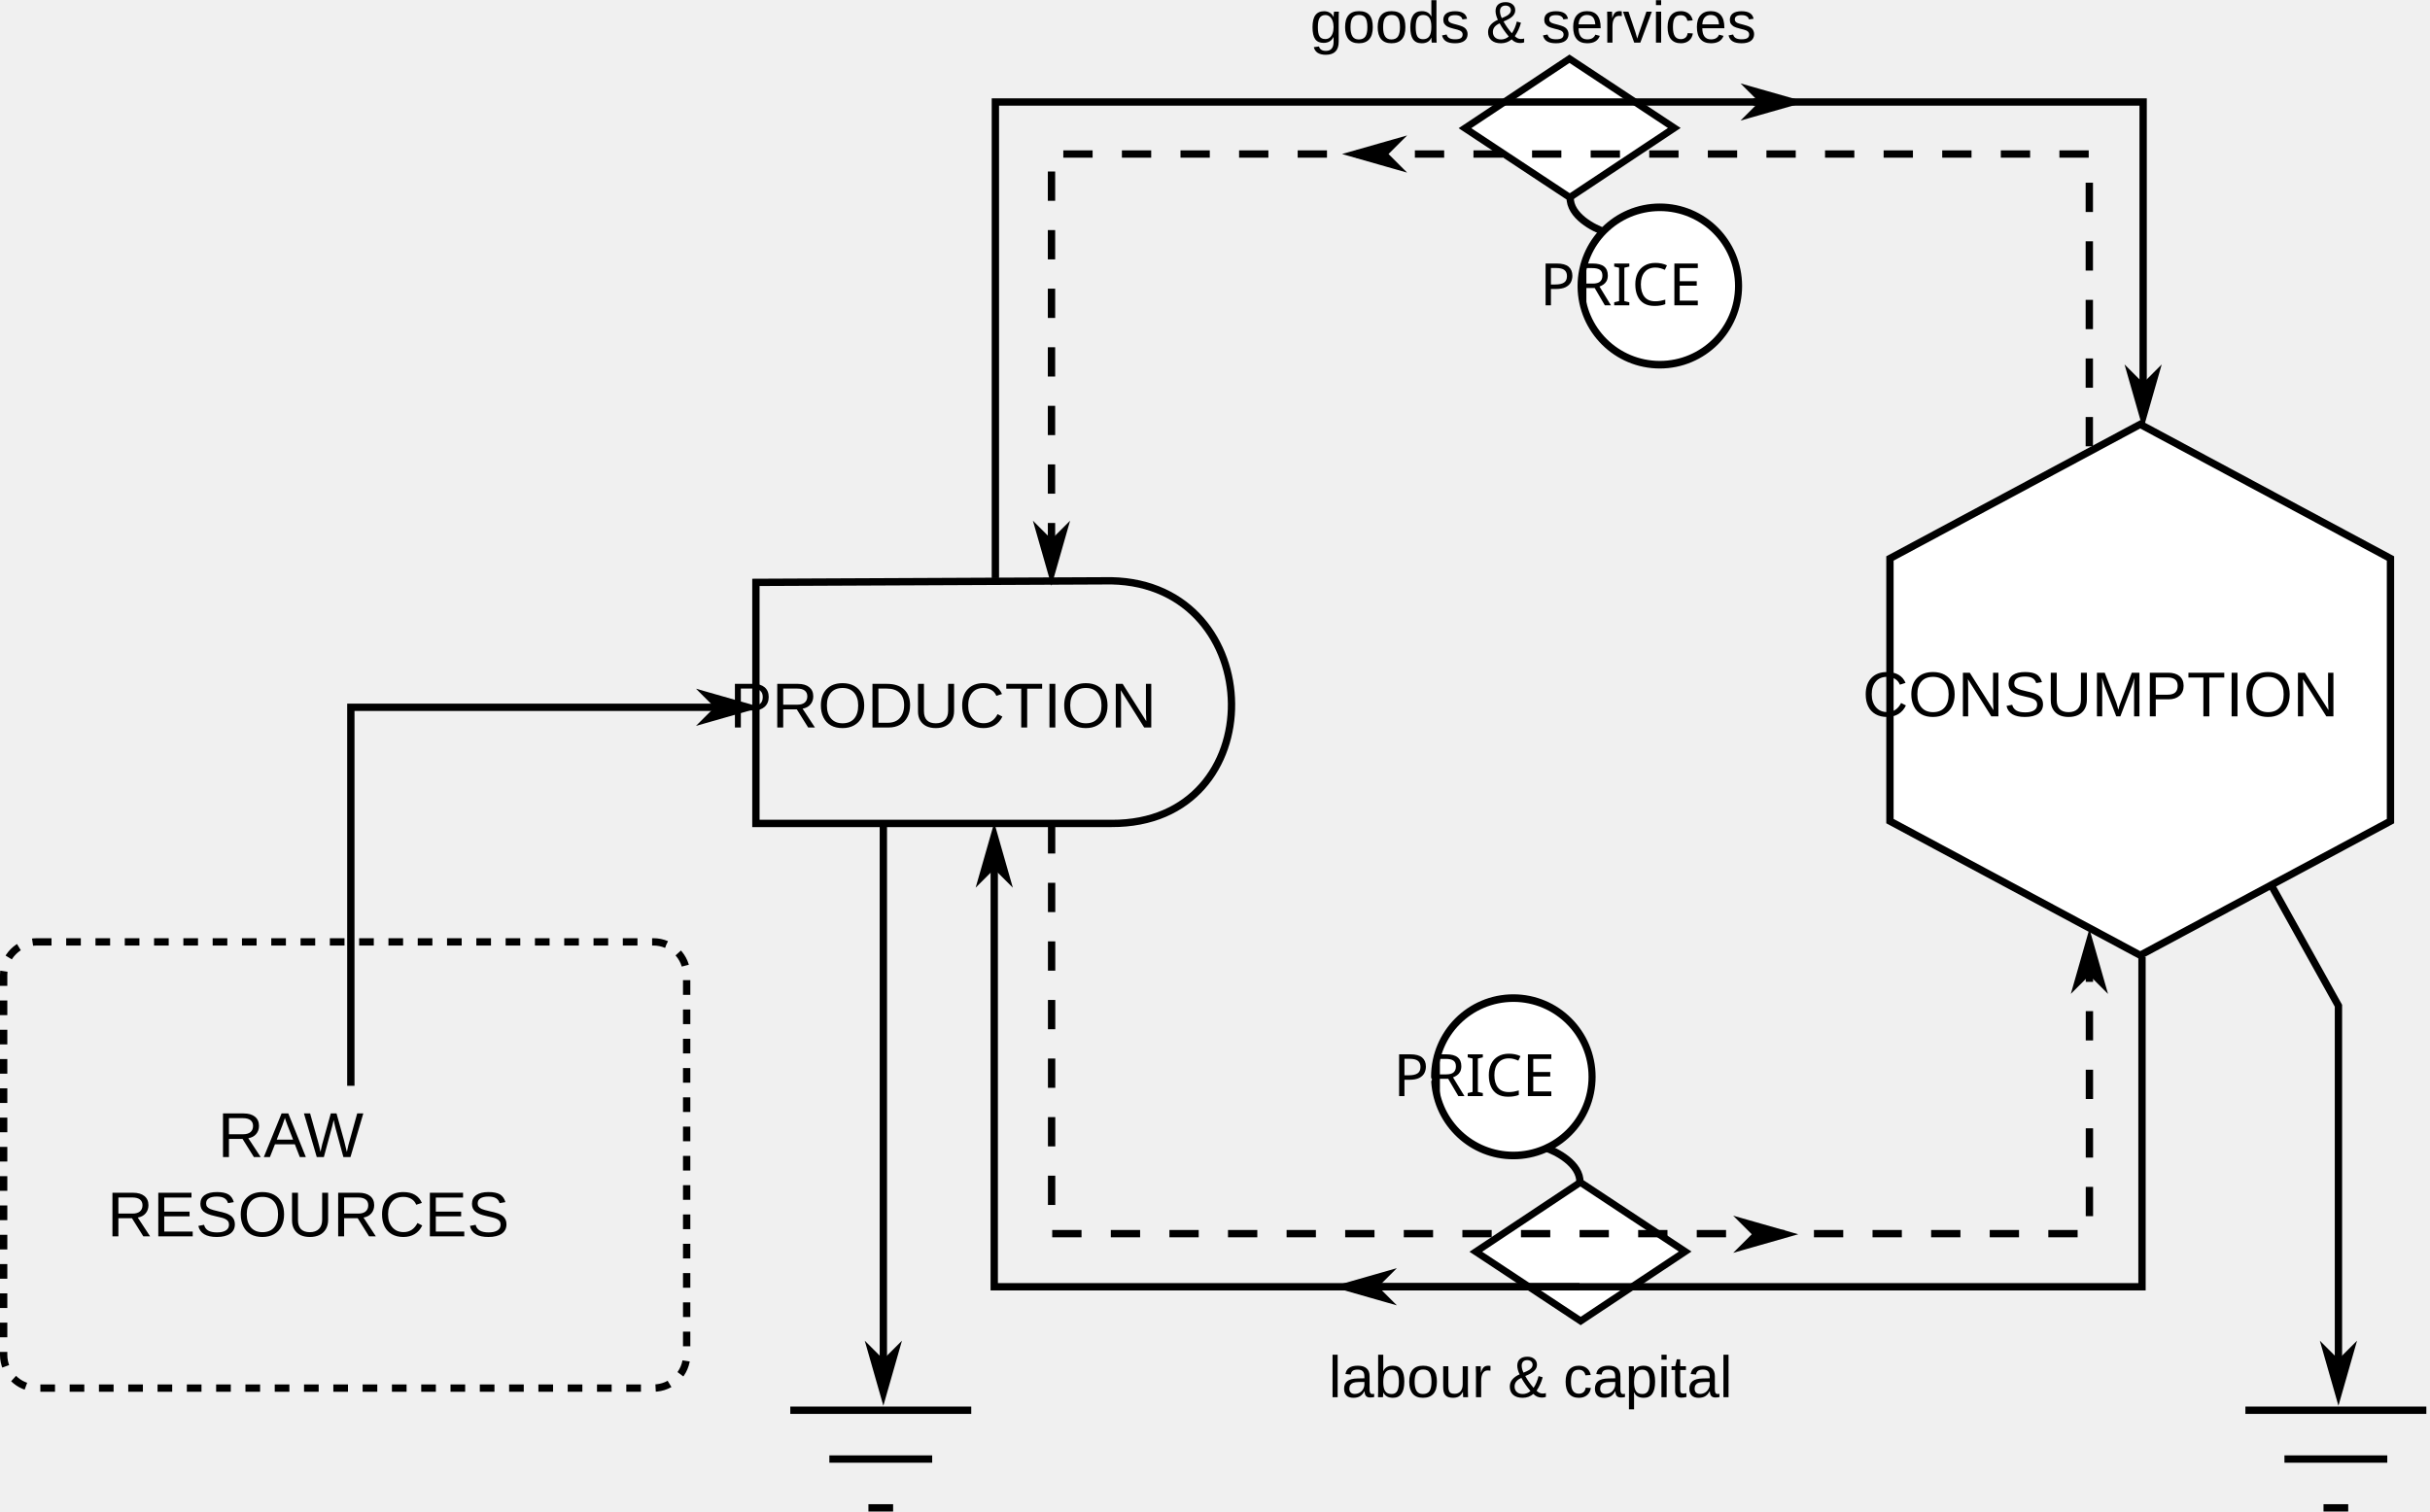
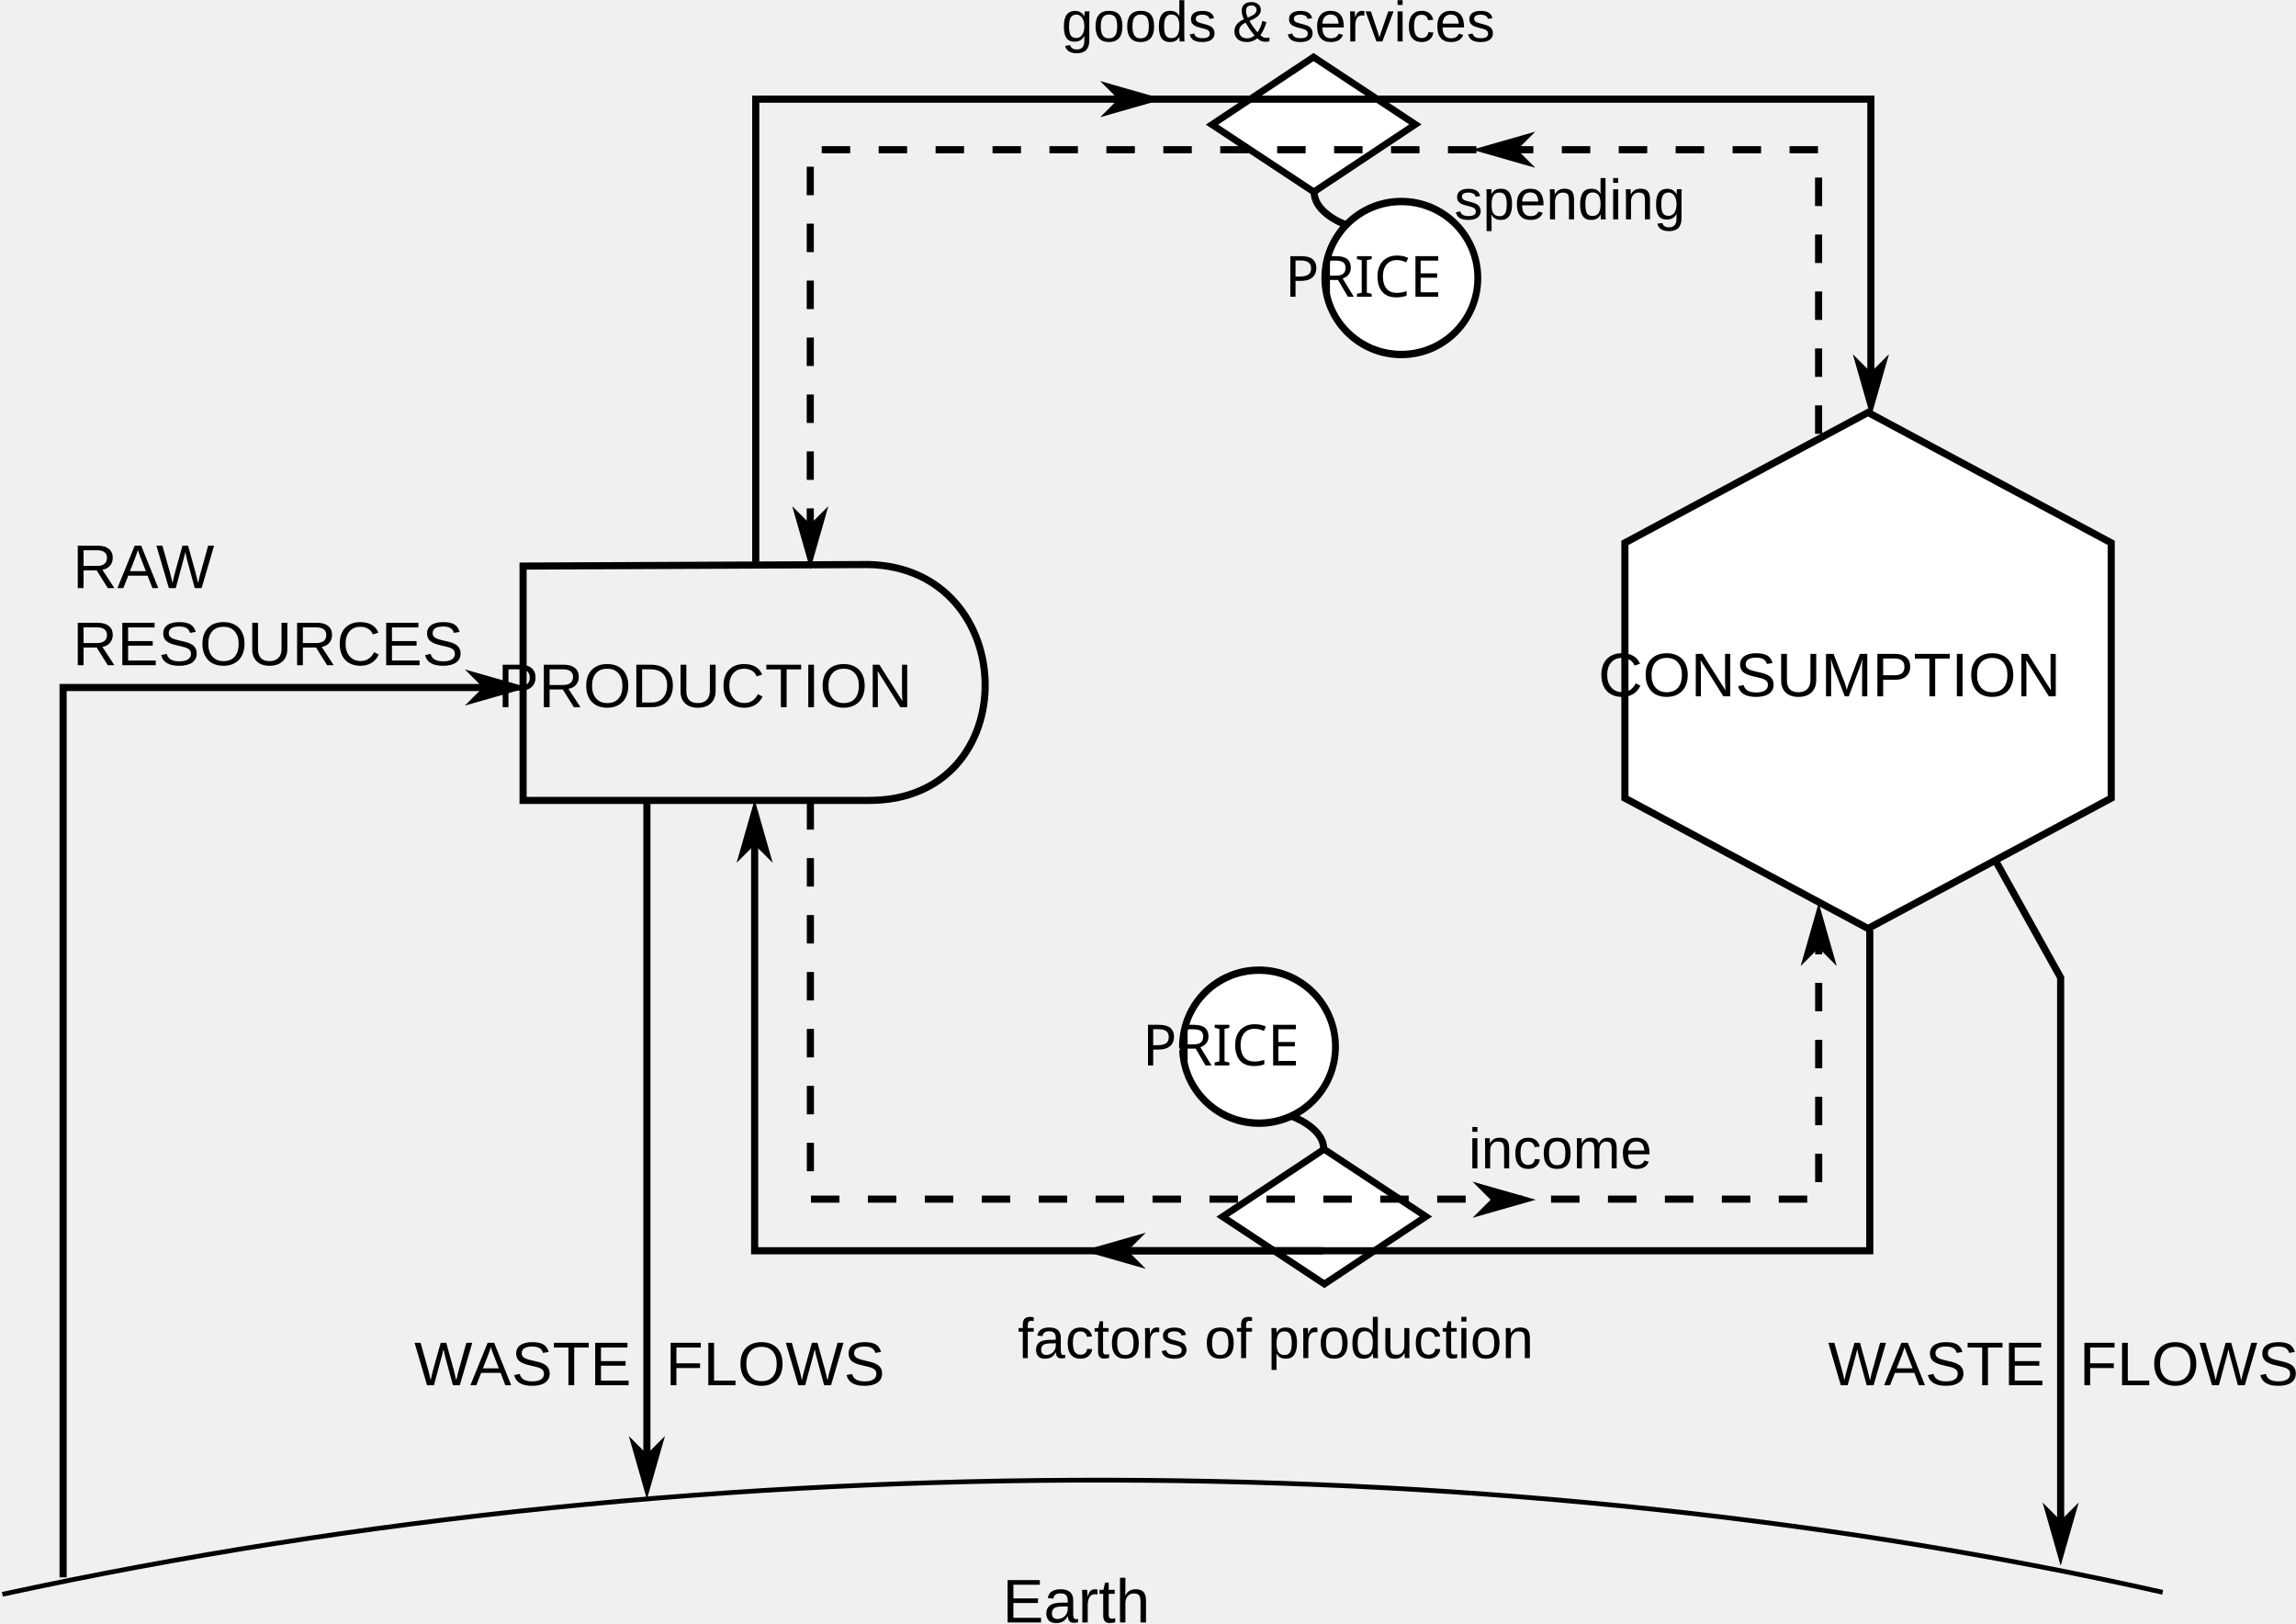
- <svg xmlns="http://www.w3.org/2000/svg" width="497.659" height="309.645" id="svg3126" version="1.1">
+ <svg xmlns="http://www.w3.org/2000/svg" width="483.968" height="342.09" id="svg3126" version="1.1">
  <defs id="defs3128">
    <marker orient="auto" refY="0" refX="0" id="Arrow2Sstart" style="overflow:visible">
      <path id="path5963" style="font-size:12px;fill-rule:evenodd;stroke-width:0.625;stroke-linejoin:round" d="M 8.719,4.034 -2.207,0.016 8.719,-4.002 c -1.745,2.372 -1.735,5.617 -6e-7,8.035 z" transform="matrix(0.3,0,0,0.3,-0.69,0)" />
    </marker>
    <marker orient="auto" refY="0" refX="0" id="Arrow1Lstart" style="overflow:visible">
      <path id="path5933" d="M 0,0 5,-5 -12.5,0 5,5 0,0 z" style="fill-rule:evenodd;stroke:#000000;stroke-width:1pt;marker-start:none" transform="matrix(0.8,0,0,0.8,10,0)" />
    </marker>
    <marker orient="auto" refY="0" refX="0" id="Arrow1Mstart" style="overflow:visible">
      <path id="path3143" d="M 0,0 5,-5 -12.5,0 5,5 0,0 z" style="fill-rule:evenodd;stroke:#000000;stroke-width:1pt;marker-start:none" transform="matrix(0.4,0,0,0.4,4,0)" />
    </marker>
    <marker orient="auto" refY="0" refX="0" id="Arrow2Mstart" style="overflow:visible">
      <path id="path3161" style="font-size:12px;fill-rule:evenodd;stroke-width:0.625;stroke-linejoin:round" d="M 8.719,4.034 -2.207,0.016 8.719,-4.002 c -1.745,2.372 -1.735,5.617 -6e-7,8.035 z" transform="scale(0.6,0.6)" />
    </marker>
    <marker orient="auto" refY="0" refX="0" id="marker3152" style="overflow:visible">
      <path id="path3154" style="font-size:12px;fill-rule:evenodd;stroke-width:0.625;stroke-linejoin:round" d="M 8.719,4.034 -2.207,0.016 8.719,-4.002 c -1.745,2.372 -1.735,5.617 -6e-7,8.035 z" transform="scale(0.6,0.6)" />
    </marker>
    <marker orient="auto" refY="0" refX="0" id="Arrow1Mstart-4" style="overflow:visible">
      <path id="path3143-0" d="M 0,0 5,-5 -12.5,0 5,5 0,0 z" style="fill-rule:evenodd;stroke:#000000;stroke-width:1pt;marker-start:none" transform="matrix(0.4,0,0,0.4,4,0)" />
    </marker>
    <marker orient="auto" refY="0" refX="0" id="Arrow2Mstart-9" style="overflow:visible">
      <path id="path3161-4" style="font-size:12px;fill-rule:evenodd;stroke-width:0.625;stroke-linejoin:round" d="M 8.719,4.034 -2.207,0.016 8.719,-4.002 c -1.745,2.372 -1.735,5.617 -6e-7,8.035 z" transform="scale(0.6,0.6)" />
    </marker>
    <marker orient="auto" refY="0" refX="0" id="marker3236" style="overflow:visible">
      <path id="path3238" d="M 0,0 5,-5 -12.5,0 5,5 0,0 z" style="fill-rule:evenodd;stroke:#000000;stroke-width:1pt;marker-start:none" transform="matrix(0.4,0,0,0.4,4,0)" />
    </marker>
    <marker orient="auto" refY="0" refX="0" id="Arrow2Mstart-8" style="overflow:visible">
      <path id="path3161-8" style="font-size:12px;fill-rule:evenodd;stroke-width:0.625;stroke-linejoin:round" d="M 8.719,4.034 -2.207,0.016 8.719,-4.002 c -1.745,2.372 -1.735,5.617 -6e-7,8.035 z" transform="scale(0.6,0.6)" />
    </marker>
    <marker orient="auto" refY="0" refX="0" id="Arrow1Mstart-2" style="overflow:visible">
      <path id="path3143-4" d="M 0,0 5,-5 -12.5,0 5,5 0,0 z" style="fill-rule:evenodd;stroke:#000000;stroke-width:1pt;marker-start:none" transform="matrix(0.4,0,0,0.4,4,0)" />
    </marker>
    <marker orient="auto" refY="0" refX="0" id="marker3330" style="overflow:visible">
      <path id="path3332" d="M 0,0 5,-5 -12.5,0 5,5 0,0 z" style="fill-rule:evenodd;stroke:#000000;stroke-width:1pt;marker-start:none" transform="matrix(0.4,0,0,0.4,4,0)" />
    </marker>
    <marker orient="auto" refY="0" refX="0" id="marker3334" style="overflow:visible">
      <path id="path3336" d="M 0,0 5,-5 -12.5,0 5,5 0,0 z" style="fill-rule:evenodd;stroke:#000000;stroke-width:1pt;marker-start:none" transform="matrix(0.4,0,0,0.4,4,0)" />
    </marker>
    <marker orient="auto" refY="0" refX="0" id="marker3338" style="overflow:visible">
      <path id="path3340" style="font-size:12px;fill-rule:evenodd;stroke-width:0.625;stroke-linejoin:round" d="M 8.719,4.034 -2.207,0.016 8.719,-4.002 c -1.745,2.372 -1.735,5.617 -6e-7,8.035 z" transform="scale(0.6,0.6)" />
    </marker>
    <marker orient="auto" refY="0" refX="0" id="marker3342" style="overflow:visible">
      <path id="path3344" style="font-size:12px;fill-rule:evenodd;stroke-width:0.625;stroke-linejoin:round" d="M 8.719,4.034 -2.207,0.016 8.719,-4.002 c -1.745,2.372 -1.735,5.617 -6e-7,8.035 z" transform="scale(0.6,0.6)" />
    </marker>
    <marker orient="auto" refY="0" refX="0" id="Arrow2Mstart-5" style="overflow:visible">
      <path id="path3161-5" style="font-size:12px;fill-rule:evenodd;stroke-width:0.625;stroke-linejoin:round" d="M 8.719,4.034 -2.207,0.016 8.719,-4.002 c -1.745,2.372 -1.735,5.617 -6e-7,8.035 z" transform="scale(0.6,0.6)" />
    </marker>
    <marker orient="auto" refY="0" refX="0" id="Arrow2Mstart-7" style="overflow:visible">
      <path id="path3161-6" style="font-size:12px;fill-rule:evenodd;stroke-width:0.625;stroke-linejoin:round" d="M 8.719,4.034 -2.207,0.016 8.719,-4.002 c -1.745,2.372 -1.735,5.617 -6e-7,8.035 z" transform="scale(0.6,0.6)" />
    </marker>
    <marker orient="auto" refY="0" refX="0" id="Arrow2Mstart-1" style="overflow:visible">
      <path id="path3161-68" style="font-size:12px;fill-rule:evenodd;stroke-width:0.625;stroke-linejoin:round" d="M 8.719,4.034 -2.207,0.016 8.719,-4.002 c -1.745,2.372 -1.735,5.617 -6e-7,8.035 z" transform="scale(0.6,0.6)" />
    </marker>
    <marker orient="auto" refY="0" refX="0" id="Arrow1Mstart-5" style="overflow:visible">
      <path id="path3143-7" d="M 0,0 5,-5 -12.5,0 5,5 0,0 z" style="fill-rule:evenodd;stroke:#000000;stroke-width:1pt;marker-start:none" transform="matrix(0.4,0,0,0.4,4,0)" />
    </marker>
    <marker orient="auto" refY="0" refX="0" id="marker3551" style="overflow:visible">
      <path id="path3553" d="M 0,0 5,-5 -12.5,0 5,5 0,0 z" style="fill-rule:evenodd;stroke:#000000;stroke-width:1pt;marker-start:none" transform="matrix(0.4,0,0,0.4,4,0)" />
    </marker>
    <marker orient="auto" refY="0" refX="0" id="Arrow2Mstart-6" style="overflow:visible">
      <path id="path3161-1" style="font-size:12px;fill-rule:evenodd;stroke-width:0.625;stroke-linejoin:round" d="M 8.719,4.034 -2.207,0.016 8.719,-4.002 c -1.745,2.372 -1.735,5.617 -6e-7,8.035 z" transform="scale(0.6,0.6)" />
    </marker>
    <marker orient="auto" refY="0" refX="0" id="Arrow1Mend" style="overflow:visible">
      <path id="path3158" d="M 0,0 5,-5 -12.5,0 5,5 0,0 z" style="fill-rule:evenodd;stroke:#000000;stroke-width:1pt;marker-start:none" transform="matrix(-0.4,0,0,-0.4,-4,0)" />
    </marker>
    <marker orient="auto" refY="0" refX="0" id="marker6319" style="overflow:visible">
      <path id="path6321" d="M 0,0 5,-5 -12.5,0 5,5 0,0 z" style="fill-rule:evenodd;stroke:#000000;stroke-width:1pt;marker-start:none" transform="matrix(-0.4,0,0,-0.4,-4,0)" />
    </marker>
    <marker orient="auto" refY="0" refX="0" id="marker6323" style="overflow:visible">
      <path id="path6325" d="M 0,0 5,-5 -12.5,0 5,5 0,0 z" style="fill-rule:evenodd;stroke:#000000;stroke-width:1pt;marker-start:none" transform="matrix(-0.4,0,0,-0.4,-4,0)" />
    </marker>
    <marker orient="auto" refY="0" refX="0" id="marker6327" style="overflow:visible">
      <path id="path6329" d="M 0,0 5,-5 -12.5,0 5,5 0,0 z" style="fill-rule:evenodd;stroke:#000000;stroke-width:1pt;marker-start:none" transform="matrix(-0.4,0,0,-0.4,-4,0)" />
    </marker>
    <marker orient="auto" refY="0" refX="0" id="marker6331" style="overflow:visible">
      <path id="path6333" d="M 0,0 5,-5 -12.5,0 5,5 0,0 z" style="fill-rule:evenodd;stroke:#000000;stroke-width:1pt;marker-start:none" transform="matrix(-0.4,0,0,-0.4,-4,0)" />
    </marker>
    <marker orient="auto" refY="0" refX="0" id="marker6335" style="overflow:visible">
      <path id="path6337" d="M 0,0 5,-5 -12.5,0 5,5 0,0 z" style="fill-rule:evenodd;stroke:#000000;stroke-width:1pt;marker-start:none" transform="matrix(-0.4,0,0,-0.4,-4,0)" />
    </marker>
    <marker orient="auto" refY="0" refX="0" id="marker6339" style="overflow:visible">
      <path id="path6341" d="M 0,0 5,-5 -12.5,0 5,5 0,0 z" style="fill-rule:evenodd;stroke:#000000;stroke-width:1pt;marker-start:none" transform="matrix(-0.4,0,0,-0.4,-4,0)" />
    </marker>
    <marker orient="auto" refY="0" refX="0" id="marker6343" style="overflow:visible">
      <path id="path6345" d="M 0,0 5,-5 -12.5,0 5,5 0,0 z" style="fill-rule:evenodd;stroke:#000000;stroke-width:1pt;marker-start:none" transform="matrix(-0.4,0,0,-0.4,-4,0)" />
    </marker>
    <marker orient="auto" refY="0" refX="0" id="Arrow1Mstart-9" style="overflow:visible">
      <path id="path3143-2" d="M 0,0 5,-5 -12.5,0 5,5 0,0 z" style="fill-rule:evenodd;stroke:#000000;stroke-width:1pt;marker-start:none" transform="matrix(0.4,0,0,0.4,4,0)" />
    </marker>
    <marker orient="auto" refY="0" refX="0" id="Arrow2Mstart-79" style="overflow:visible">
      <path id="path3161-54" style="font-size:12px;fill-rule:evenodd;stroke-width:0.625;stroke-linejoin:round" d="M 8.719,4.034 -2.207,0.016 8.719,-4.002 c -1.745,2.372 -1.735,5.617 -6e-7,8.035 z" transform="scale(0.6,0.6)" />
    </marker>
    <marker orient="auto" refY="0" refX="0" id="Arrow1Mstart-3" style="overflow:visible">
      <path id="path3143-8" d="M 0,0 5,-5 -12.5,0 5,5 0,0 z" style="fill-rule:evenodd;stroke:#000000;stroke-width:1pt;marker-start:none" transform="matrix(0.4,0,0,0.4,4,0)" />
    </marker>
    <marker orient="auto" refY="0" refX="0" id="Arrow2Mstart-74" style="overflow:visible">
      <path id="path3161-2" style="font-size:12px;fill-rule:evenodd;stroke-width:0.625;stroke-linejoin:round" d="M 8.719,4.034 -2.207,0.016 8.719,-4.002 c -1.745,2.372 -1.735,5.617 -6e-7,8.035 z" transform="scale(0.6,0.6)" />
    </marker>
    <marker orient="auto" refY="0" refX="0" id="marker6529" style="overflow:visible">
      <path id="path6531" style="font-size:12px;fill-rule:evenodd;stroke-width:0.625;stroke-linejoin:round" d="M 8.719,4.034 -2.207,0.016 8.719,-4.002 c -1.745,2.372 -1.735,5.617 -6e-7,8.035 z" transform="scale(0.6,0.6)" />
    </marker>
    <marker orient="auto" refY="0" refX="0" id="Arrow2Mstart-60" style="overflow:visible">
      <path id="path3161-24" style="font-size:12px;fill-rule:evenodd;stroke-width:0.625;stroke-linejoin:round" d="M 8.719,4.034 -2.207,0.016 8.719,-4.002 c -1.745,2.372 -1.735,5.617 -6e-7,8.035 z" transform="scale(0.6,0.6)" />
    </marker>
    <marker orient="auto" refY="0" refX="0" id="Arrow1Mstart-20" style="overflow:visible">
      <path id="path3143-01" d="M 0,0 5,-5 -12.5,0 5,5 0,0 z" style="fill-rule:evenodd;stroke:#000000;stroke-width:1pt;marker-start:none" transform="matrix(0.4,0,0,0.4,4,0)" />
    </marker>
    <marker orient="auto" refY="0" refX="0" id="Arrow2Mstart-71" style="overflow:visible">
      <path id="path3161-7" style="font-size:12px;fill-rule:evenodd;stroke-width:0.625;stroke-linejoin:round" d="M 8.719,4.034 -2.207,0.016 8.719,-4.002 c -1.745,2.372 -1.735,5.617 -6e-7,8.035 z" transform="scale(0.6,0.6)" />
    </marker>
    <marker orient="auto" refY="0" refX="0" id="marker7010" style="overflow:visible">
      <path id="path7012" style="font-size:12px;fill-rule:evenodd;stroke-width:0.625;stroke-linejoin:round" d="M 8.719,4.034 -2.207,0.016 8.719,-4.002 c -1.745,2.372 -1.735,5.617 -6e-7,8.035 z" transform="scale(0.6,0.6)" />
    </marker>
    <marker orient="auto" refY="0" refX="0" id="Arrow1Mstart-6" style="overflow:visible">
      <path id="path3143-03" d="M 0,0 5,-5 -12.5,0 5,5 0,0 z" style="fill-rule:evenodd;stroke:#000000;stroke-width:1pt;marker-start:none" transform="matrix(0.4,0,0,0.4,4,0)" />
    </marker>
    <marker orient="auto" refY="0" refX="0" id="Arrow2Mstart-80" style="overflow:visible">
      <path id="path3161-12" style="font-size:12px;fill-rule:evenodd;stroke-width:0.625;stroke-linejoin:round" d="M 8.719,4.034 -2.207,0.016 8.719,-4.002 c -1.745,2.372 -1.735,5.617 -6e-7,8.035 z" transform="scale(0.6,0.6)" />
    </marker>
    <marker orient="auto" refY="0" refX="0" id="Arrow1Mstart-1" style="overflow:visible">
      <path id="path3143-20" d="M 0,0 5,-5 -12.5,0 5,5 0,0 z" style="fill-rule:evenodd;stroke:#000000;stroke-width:1pt;marker-start:none" transform="matrix(0.4,0,0,0.4,4,0)" />
    </marker>
    <marker orient="auto" refY="0" refX="0" id="Arrow2Mstart-16" style="overflow:visible">
      <path id="path3161-40" style="font-size:12px;fill-rule:evenodd;stroke-width:0.625;stroke-linejoin:round" d="M 8.719,4.034 -2.207,0.016 8.719,-4.002 c -1.745,2.372 -1.735,5.617 -6e-7,8.035 z" transform="scale(0.6,0.6)" />
    </marker>
    <marker orient="auto" refY="0" refX="0" id="Arrow2Mstart-3" style="overflow:visible">
      <path id="path3161-9" style="font-size:12px;fill-rule:evenodd;stroke-width:0.625;stroke-linejoin:round" d="M 8.719,4.034 -2.207,0.016 8.719,-4.002 c -1.745,2.372 -1.735,5.617 -6e-7,8.035 z" transform="scale(0.6,0.6)" />
    </marker>
    <marker orient="auto" refY="0" refX="0" id="marker7189" style="overflow:visible">
      <path id="path7191" style="font-size:12px;fill-rule:evenodd;stroke-width:0.625;stroke-linejoin:round" d="M 8.719,4.034 -2.207,0.016 8.719,-4.002 c -1.745,2.372 -1.735,5.617 -6e-7,8.035 z" transform="scale(0.6,0.6)" />
    </marker>
    <marker orient="auto" refY="0" refX="0" id="Arrow2Mstart-37" style="overflow:visible">
      <path id="path3161-10" style="font-size:12px;fill-rule:evenodd;stroke-width:0.625;stroke-linejoin:round" d="M 8.719,4.034 -2.207,0.016 8.719,-4.002 c -1.745,2.372 -1.735,5.617 -6e-7,8.035 z" transform="scale(0.6,0.6)" />
    </marker>
    <marker orient="auto" refY="0" refX="0" id="marker7265" style="overflow:visible">
      <path id="path7267" style="font-size:12px;fill-rule:evenodd;stroke-width:0.625;stroke-linejoin:round" d="M 8.719,4.034 -2.207,0.016 8.719,-4.002 c -1.745,2.372 -1.735,5.617 -6e-7,8.035 z" transform="scale(0.6,0.6)" />
    </marker>
    <marker orient="auto" refY="0" refX="0" id="Arrow1Mstart-7" style="overflow:visible">
      <path id="path3143-3" d="M 0,0 5,-5 -12.5,0 5,5 0,0 z" style="fill-rule:evenodd;stroke:#000000;stroke-width:1pt;marker-start:none" transform="matrix(0.4,0,0,0.4,4,0)" />
    </marker>
    <marker orient="auto" refY="0" refX="0" id="marker7271" style="overflow:visible">
      <path id="path7273" style="font-size:12px;fill-rule:evenodd;stroke-width:0.625;stroke-linejoin:round" d="M 8.719,4.034 -2.207,0.016 8.719,-4.002 c -1.745,2.372 -1.735,5.617 -6e-7,8.035 z" transform="scale(0.6,0.6)" />
    </marker>
    <marker orient="auto" refY="0" refX="0" id="Arrow1Mstart-33" style="overflow:visible">
      <path id="path3143-37" d="M 0,0 5,-5 -12.5,0 5,5 0,0 z" style="fill-rule:evenodd;stroke:#000000;stroke-width:1pt;marker-start:none" transform="matrix(0.4,0,0,0.4,4,0)" />
    </marker>
  </defs>
-   <g id="layer1" transform="translate(85.94184,-333.6959)">
+   <g id="layer1" transform="translate(41.39201,-333.6959)">
    <path id="path4742" d="m 301.115,501.906 0,-53.803 51.254,-27.48 51.254,27.48 0,53.803 -51.254,27.48 -51.254,-27.48 z" style="fill:#ffffff;fill-opacity:1;fill-rule:evenodd;stroke:#000000;stroke-width:1.5;stroke-linecap:butt;stroke-linejoin:miter;stroke-opacity:1" />
    <path style="fill:#ffffff;fill-opacity:1;stroke:#000000;stroke-width:7.692;stroke-linecap:round;stroke-miterlimit:4;stroke-opacity:1;stroke-dasharray:none;stroke-dashoffset:0" id="path4768-0-3" d="m 571.604,699.857 -89.362,89.612 -89.612,-89.362 89.362,-89.612 z" transform="matrix(-0.2395535,0,0,-0.1587508,351.006,471.0575)" />
    <path transform="matrix(-0.6642378,0,0,-0.7134406,715.4462,769.2638)" style="fill:#ffffff;fill-opacity:1;stroke:#000000;stroke-width:2.179;stroke-linecap:round;stroke-miterlimit:4;stroke-opacity:1;stroke-dasharray:none;stroke-dashoffset:0" id="path5741-1-4" d="m 718.99,528.395 c 0,12.481 -10.867,22.599 -24.273,22.599 -13.406,0 -24.273,-10.118 -24.273,-22.599 0,-12.481 10.867,-22.599 24.273,-22.599 13.308,0 24.134,9.976 24.272,22.365" />
    <text xml:space="preserve" style="font-size:12px;font-style:normal;font-weight:bold;text-align:center;text-anchor:middle;fill:#000000;fill-opacity:1;stroke:none;font-family:Calibri" x="253.763" y="396.243" id="text6712-3-6">
      <tspan id="tspan6714-8-0" x="253.763" y="396.243" style="font-size:12px;font-weight:normal">PRICE</tspan>
    </text>
    <path d="m 718.99,528.395 c 0,12.481 -10.867,22.599 -24.273,22.599 -13.406,0 -24.273,-10.118 -24.273,-22.599 0,-12.481 10.867,-22.599 24.273,-22.599 12.781,0 23.373,9.228 24.22,21.102" id="path3263" style="fill:#ffffff;fill-opacity:1;stroke:#000000;stroke-width:2.179;stroke-linecap:round;stroke-miterlimit:4;stroke-opacity:1;stroke-dasharray:none;stroke-dashoffset:0" transform="matrix(-0.6642378,0,0,-0.7134406,685.4462,931.2638)" />
    <text id="text3265" y="558.243" x="223.763" style="font-size:12px;font-style:normal;font-weight:bold;text-align:center;text-anchor:middle;fill:#000000;fill-opacity:1;stroke:none;font-family:Calibri" xml:space="preserve">
      <tspan style="font-size:12px;font-weight:normal" y="558.243" x="223.763" id="tspan3267">PRICE</tspan>
    </text>
    <path style="fill:none;stroke:#000000;stroke-width:1.5;stroke-linecap:butt;stroke-linejoin:miter;stroke-opacity:1" d="m 242.745,381.208 c -2.228,-0.701 -7.236,-3.281 -7.114,-7.115" id="path6721-9-6" />
    <path style="fill:#ffffff;fill-opacity:1;stroke:#000000;stroke-width:7.692;stroke-linecap:round;stroke-miterlimit:4;stroke-opacity:1;stroke-dasharray:none;stroke-dashoffset:0" id="path4768-0" d="m 571.604,699.857 -89.362,89.612 -89.612,-89.362 89.362,-89.612 z" transform="matrix(0.2395535,0,0,0.1587508,122.2484,478.9786)" />
    <path style="fill:none;stroke:#000000;stroke-width:1.5;stroke-linecap:butt;stroke-linejoin:miter;stroke-opacity:1" d="m 230.51,568.828 c 2.228,0.701 7.236,3.281 7.114,7.115" id="path6721-9" />
    <text id="text2168" y="482.727" x="116.231" style="font-size:13px;font-style:normal;font-weight:bold;text-align:center;text-anchor:middle;fill:#000000;fill-opacity:1;stroke:none;font-family:Arial" xml:space="preserve">
      <tspan style="font-size:13px;font-weight:normal" y="482.727" x="116.231" id="tspan2170">PRODUCTION</tspan>
    </text>
    <path id="path2172" d="m 117.909,452.128 0,-97.537 235.058,0 0,64.129" style="fill:none;stroke:#000000;stroke-width:1.5;stroke-linecap:butt;stroke-linejoin:miter;stroke-miterlimit:4;stroke-opacity:1;stroke-dasharray:none;marker-mid:none;marker-end:url(#Arrow1Mend)" />
-     <path id="path3346" d="m 273.11,354.591 0,0 7.776,0" style="fill:none;stroke:#000000;stroke-width:1.5;stroke-linecap:butt;stroke-linejoin:miter;stroke-opacity:1;marker-end:url(#Arrow1Mend)" />
+     <path id="path3346" d="m 193.11,354.591 0,0 7.776,0" style="fill:none;stroke:#000000;stroke-width:1.5;stroke-linecap:butt;stroke-linejoin:miter;stroke-opacity:1;marker-end:url(#Arrow1Mend)" />
    <path id="path3354" d="m 352.735,529.76 0,67.537 -235.058,0 0,-92.129" style="fill:none;stroke:#000000;stroke-width:1.5;stroke-linecap:butt;stroke-linejoin:miter;stroke-miterlimit:4;stroke-opacity:1;stroke-dasharray:none;marker-mid:none;marker-end:url(#Arrow1Mend)" />
    <path id="path3356" d="m 237.534,597.297 0,0 -47.776,0" style="fill:none;stroke:#000000;stroke-width:1.5;stroke-linecap:butt;stroke-linejoin:miter;stroke-opacity:1;marker-end:url(#Arrow1Mend)" />
    <path id="path3360" d="m 341.945,425.125 0,-59.876 -212.541,0 0,85.49" style="fill:none;stroke:#000000;stroke-width:1.5;stroke-linecap:butt;stroke-linejoin:miter;stroke-miterlimit:4;stroke-opacity:1;stroke-dasharray:6, 6;stroke-dashoffset:0;marker-mid:none;marker-end:url(#Arrow1Mend)" />
-     <path id="path3362" d="m 197.304,365.249 0,0 -5.443,0" style="fill:none;stroke:#000000;stroke-width:1.5;stroke-linecap:butt;stroke-linejoin:miter;stroke-opacity:1;marker-end:url(#Arrow1Mend)" />
+     <path id="path3362" d="m 277.304,365.249 0,0 -5.443,0" style="fill:none;stroke:#000000;stroke-width:1.5;stroke-linecap:butt;stroke-linejoin:miter;stroke-opacity:1;marker-end:url(#Arrow1Mend)" />
    <path id="path5306" d="m 129.426,502.542 0,83.876 212.541,0 0,-59.49" style="fill:none;stroke:#000000;stroke-width:1.5;stroke-linecap:butt;stroke-linejoin:miter;stroke-miterlimit:4;stroke-opacity:1;stroke-dasharray:6, 6;stroke-dashoffset:0;marker-mid:none;marker-end:url(#Arrow1Mend)" />
    <path id="path5308" d="m 273.939,586.542 0,0 5.443,0" style="fill:none;stroke:#000000;stroke-width:1.5;stroke-linecap:butt;stroke-linejoin:miter;stroke-opacity:1;marker-end:url(#Arrow1Mend)" />
    <text id="text5310" y="619.921" x="240.008" style="font-size:18px;font-style:normal;font-weight:bold;text-align:center;text-anchor:middle;fill:#000000;fill-opacity:1;stroke:none;font-family:Arial" xml:space="preserve">
-       <tspan style="font-size:12px;font-weight:normal" y="619.921" x="240.008" id="tspan5312">labour &amp; capital</tspan>
+       <tspan style="font-size:12px;font-weight:normal" y="619.921" x="240.008" id="tspan5312">factors of production</tspan>
    </text>
    <text id="text5314" y="342.432" x="236.384" style="font-size:12px;font-style:normal;font-weight:bold;text-align:center;text-anchor:middle;fill:#000000;fill-opacity:1;stroke:none;font-family:Arial" xml:space="preserve">
      <tspan style="font-weight:normal" y="342.432" x="236.384" id="tspan5316">goods &amp; services</tspan>
    </text>
    <text id="text2168-2" y="480.446" x="352.582" style="font-size:12px;font-style:normal;font-weight:bold;text-align:center;text-anchor:middle;fill:#000000;fill-opacity:1;stroke:none;font-family:Arial" xml:space="preserve">
      <tspan style="font-size:13px;font-weight:normal" y="480.446" x="352.582" id="tspan2170-8">CONSUMPTION</tspan>
    </text>
    <path style="fill:none;stroke:#000000;stroke-width:1.5;stroke-linecap:butt;stroke-linejoin:miter;stroke-opacity:1" d="m 68.867,453 0,49.383 72.82,0 c 33.245,0.17 32.309,-49.043 0,-49.709 l -72.82,0.326 z" id="path4601-9" />
-     <rect style="fill:none;stroke:#000000;stroke-width:1.5;stroke-miterlimit:4;stroke-opacity:1;stroke-dasharray:3, 3;stroke-dashoffset:0" id="rect3166" width="139.878" height="91.41" x="-85.192" y="526.644" ry="6.803" />
-     <path style="fill:none;stroke:#000000;stroke-width:1.5;stroke-linecap:butt;stroke-linejoin:miter;stroke-miterlimit:4;stroke-opacity:1;stroke-dasharray:none;marker-mid:none;marker-end:url(#Arrow1Mend)" d="m -14.091,556.128 0,-77.537 81.058,0" id="path4224" />
-     <text xml:space="preserve" style="font-size:13px;font-style:normal;font-weight:bold;text-align:center;text-anchor:middle;fill:#000000;fill-opacity:1;stroke:none;font-family:Arial" x="-13.769" y="570.727" id="text4226">
-       <tspan id="tspan4228" x="-13.769" y="570.727" style="font-size:13px;font-weight:normal">RAW</tspan>
-       <tspan x="-13.769" y="586.977" style="font-size:13px;font-weight:normal" id="tspan4230">RESOURCES</tspan>
+     <path style="fill:none;stroke:#000000;stroke-width:1.5;stroke-linecap:butt;stroke-linejoin:miter;stroke-miterlimit:4;stroke-opacity:1;stroke-dasharray:none;marker-mid:none;marker-end:url(#Arrow1Mend)" d="m -28.091,666.128 0,-187.537 95.058,0" id="path4224" />
+     <text xml:space="preserve" style="font-size:13px;font-style:normal;font-weight:bold;text-align:start;text-anchor:start;fill:#000000;fill-opacity:1;stroke:none;font-family:Arial" x="-26.061" y="457.634" id="text4226">
+       <tspan id="tspan4228" x="-26.061" y="457.634" style="font-size:13px;font-weight:normal;text-align:start;text-anchor:start">RAW</tspan>
+       <tspan x="-26.061" y="473.884" style="font-size:13px;font-weight:normal;text-align:start;text-anchor:start" id="tspan4230">RESOURCES</tspan>
    </text>
    <g id="g4741">
-       <g transform="translate(0,110)" id="g4514">
-         <path id="path4232" d="m 75.909,512.591 37.058,0" style="fill:none;stroke:#000000;stroke-width:1.5;stroke-linecap:butt;stroke-linejoin:miter;stroke-miterlimit:4;stroke-opacity:1;stroke-dasharray:none;marker-mid:none;marker-end:none" />
-         <path style="fill:none;stroke:#000000;stroke-width:1.5;stroke-linecap:butt;stroke-linejoin:miter;stroke-miterlimit:4;stroke-opacity:1;stroke-dasharray:none;marker-mid:none;marker-end:none" d="m 83.909,522.591 21.058,0" id="path4510" />
-         <path id="path4512" d="m 91.909,532.591 5.058,0" style="fill:none;stroke:#000000;stroke-width:1.5;stroke-linecap:butt;stroke-linejoin:miter;stroke-miterlimit:4;stroke-opacity:1;stroke-dasharray:none;marker-mid:none;marker-end:none" />
-       </g>
-       <path id="path4739" d="m 94.967,502.591 0,116.129" style="fill:none;stroke:#000000;stroke-width:1.5;stroke-linecap:butt;stroke-linejoin:miter;stroke-miterlimit:4;stroke-opacity:1;stroke-dasharray:none;marker-mid:none;marker-end:url(#Arrow1Mend)" />
+       <path id="path4739" d="m 94.967,502.591 0,144.129" style="fill:none;stroke:#000000;stroke-width:1.5;stroke-linecap:butt;stroke-linejoin:miter;stroke-miterlimit:4;stroke-opacity:1;stroke-dasharray:none;marker-mid:none;marker-end:url(#Arrow1Mend)" />
    </g>
    <g id="g4748" transform="translate(300,0)">
-       <g id="g4750" transform="translate(0,110)">
-         <path style="fill:none;stroke:#000000;stroke-width:1.5;stroke-linecap:butt;stroke-linejoin:miter;stroke-miterlimit:4;stroke-opacity:1;stroke-dasharray:none;marker-mid:none;marker-end:none" d="m 73.909,512.591 37.058,0" id="path4752" />
-         <path id="path4754" d="m 81.909,522.591 21.058,0" style="fill:none;stroke:#000000;stroke-width:1.5;stroke-linecap:butt;stroke-linejoin:miter;stroke-miterlimit:4;stroke-opacity:1;stroke-dasharray:none;marker-mid:none;marker-end:none" />
-         <path style="fill:none;stroke:#000000;stroke-width:1.5;stroke-linecap:butt;stroke-linejoin:miter;stroke-miterlimit:4;stroke-opacity:1;stroke-dasharray:none;marker-mid:none;marker-end:none" d="m 89.909,532.591 5.058,0" id="path4756" />
-       </g>
-       <path style="fill:none;stroke:#000000;stroke-width:1.5;stroke-linecap:butt;stroke-linejoin:miter;stroke-miterlimit:4;stroke-opacity:1;stroke-dasharray:none;marker-mid:none;marker-end:url(#Arrow1Mend)" d="m 78.967,514.591 14,25.138 0,78.991" id="path4758" />
+       <path style="fill:none;stroke:#000000;stroke-width:1.5;stroke-linecap:butt;stroke-linejoin:miter;stroke-miterlimit:4;stroke-opacity:1;stroke-dasharray:none;marker-mid:none;marker-end:url(#Arrow1Mend)" d="m 78.967,514.591 14,25.138 0,120.991" id="path4758" />
    </g>
+     <path style="fill:none;stroke:#000000;stroke-width:1px;stroke-linecap:butt;stroke-linejoin:miter;stroke-opacity:1" d="m -40.892,669.701 c 151.955,-32.924 319.027,-31.093 455.366,-0.425" id="path3146" />
+     <text xml:space="preserve" style="font-size:18px;font-style:normal;font-weight:bold;text-align:center;text-anchor:middle;fill:#000000;fill-opacity:1;stroke:none;font-family:Arial" x="300.008" y="579.921" id="text3148">
+       <tspan id="tspan3150" x="300.008" y="579.921" style="font-size:12px;font-weight:normal">income</tspan>
+     </text>
+     <text id="text3152" y="379.921" x="302.008" style="font-size:18px;font-style:normal;font-weight:bold;text-align:center;text-anchor:middle;fill:#000000;fill-opacity:1;stroke:none;font-family:Arial" xml:space="preserve">
+       <tspan style="font-size:12px;font-weight:normal" y="379.921" x="302.008" id="tspan3154">spending</tspan>
+     </text>
+     <text id="text3156" y="675.634" x="169.939" style="font-size:13px;font-style:normal;font-weight:bold;text-align:start;text-anchor:start;fill:#000000;fill-opacity:1;stroke:none;font-family:Arial" xml:space="preserve">
+       <tspan id="tspan3160" style="font-size:13px;font-weight:normal;text-align:start;text-anchor:start" y="675.634" x="169.939">Earth</tspan>
+     </text>
+     <text id="text3164" y="625.634" x="45.939" style="font-size:13px;font-style:normal;font-weight:bold;text-align:start;text-anchor:start;fill:#000000;fill-opacity:1;stroke:none;font-family:Arial" xml:space="preserve">
+       <tspan id="tspan3168" style="font-size:13px;font-weight:normal;text-align:start;text-anchor:start" y="625.634" x="45.939">WASTE  FLOWS</tspan>
+     </text>
+     <text xml:space="preserve" style="font-size:13px;font-style:normal;font-weight:bold;text-align:start;text-anchor:start;fill:#000000;fill-opacity:1;stroke:none;font-family:Arial" x="343.939" y="625.634" id="text3172">
+       <tspan x="343.939" y="625.634" style="font-size:13px;font-weight:normal;text-align:start;text-anchor:start" id="tspan3174">WASTE  FLOWS</tspan>
+     </text>
  </g>
</svg>
